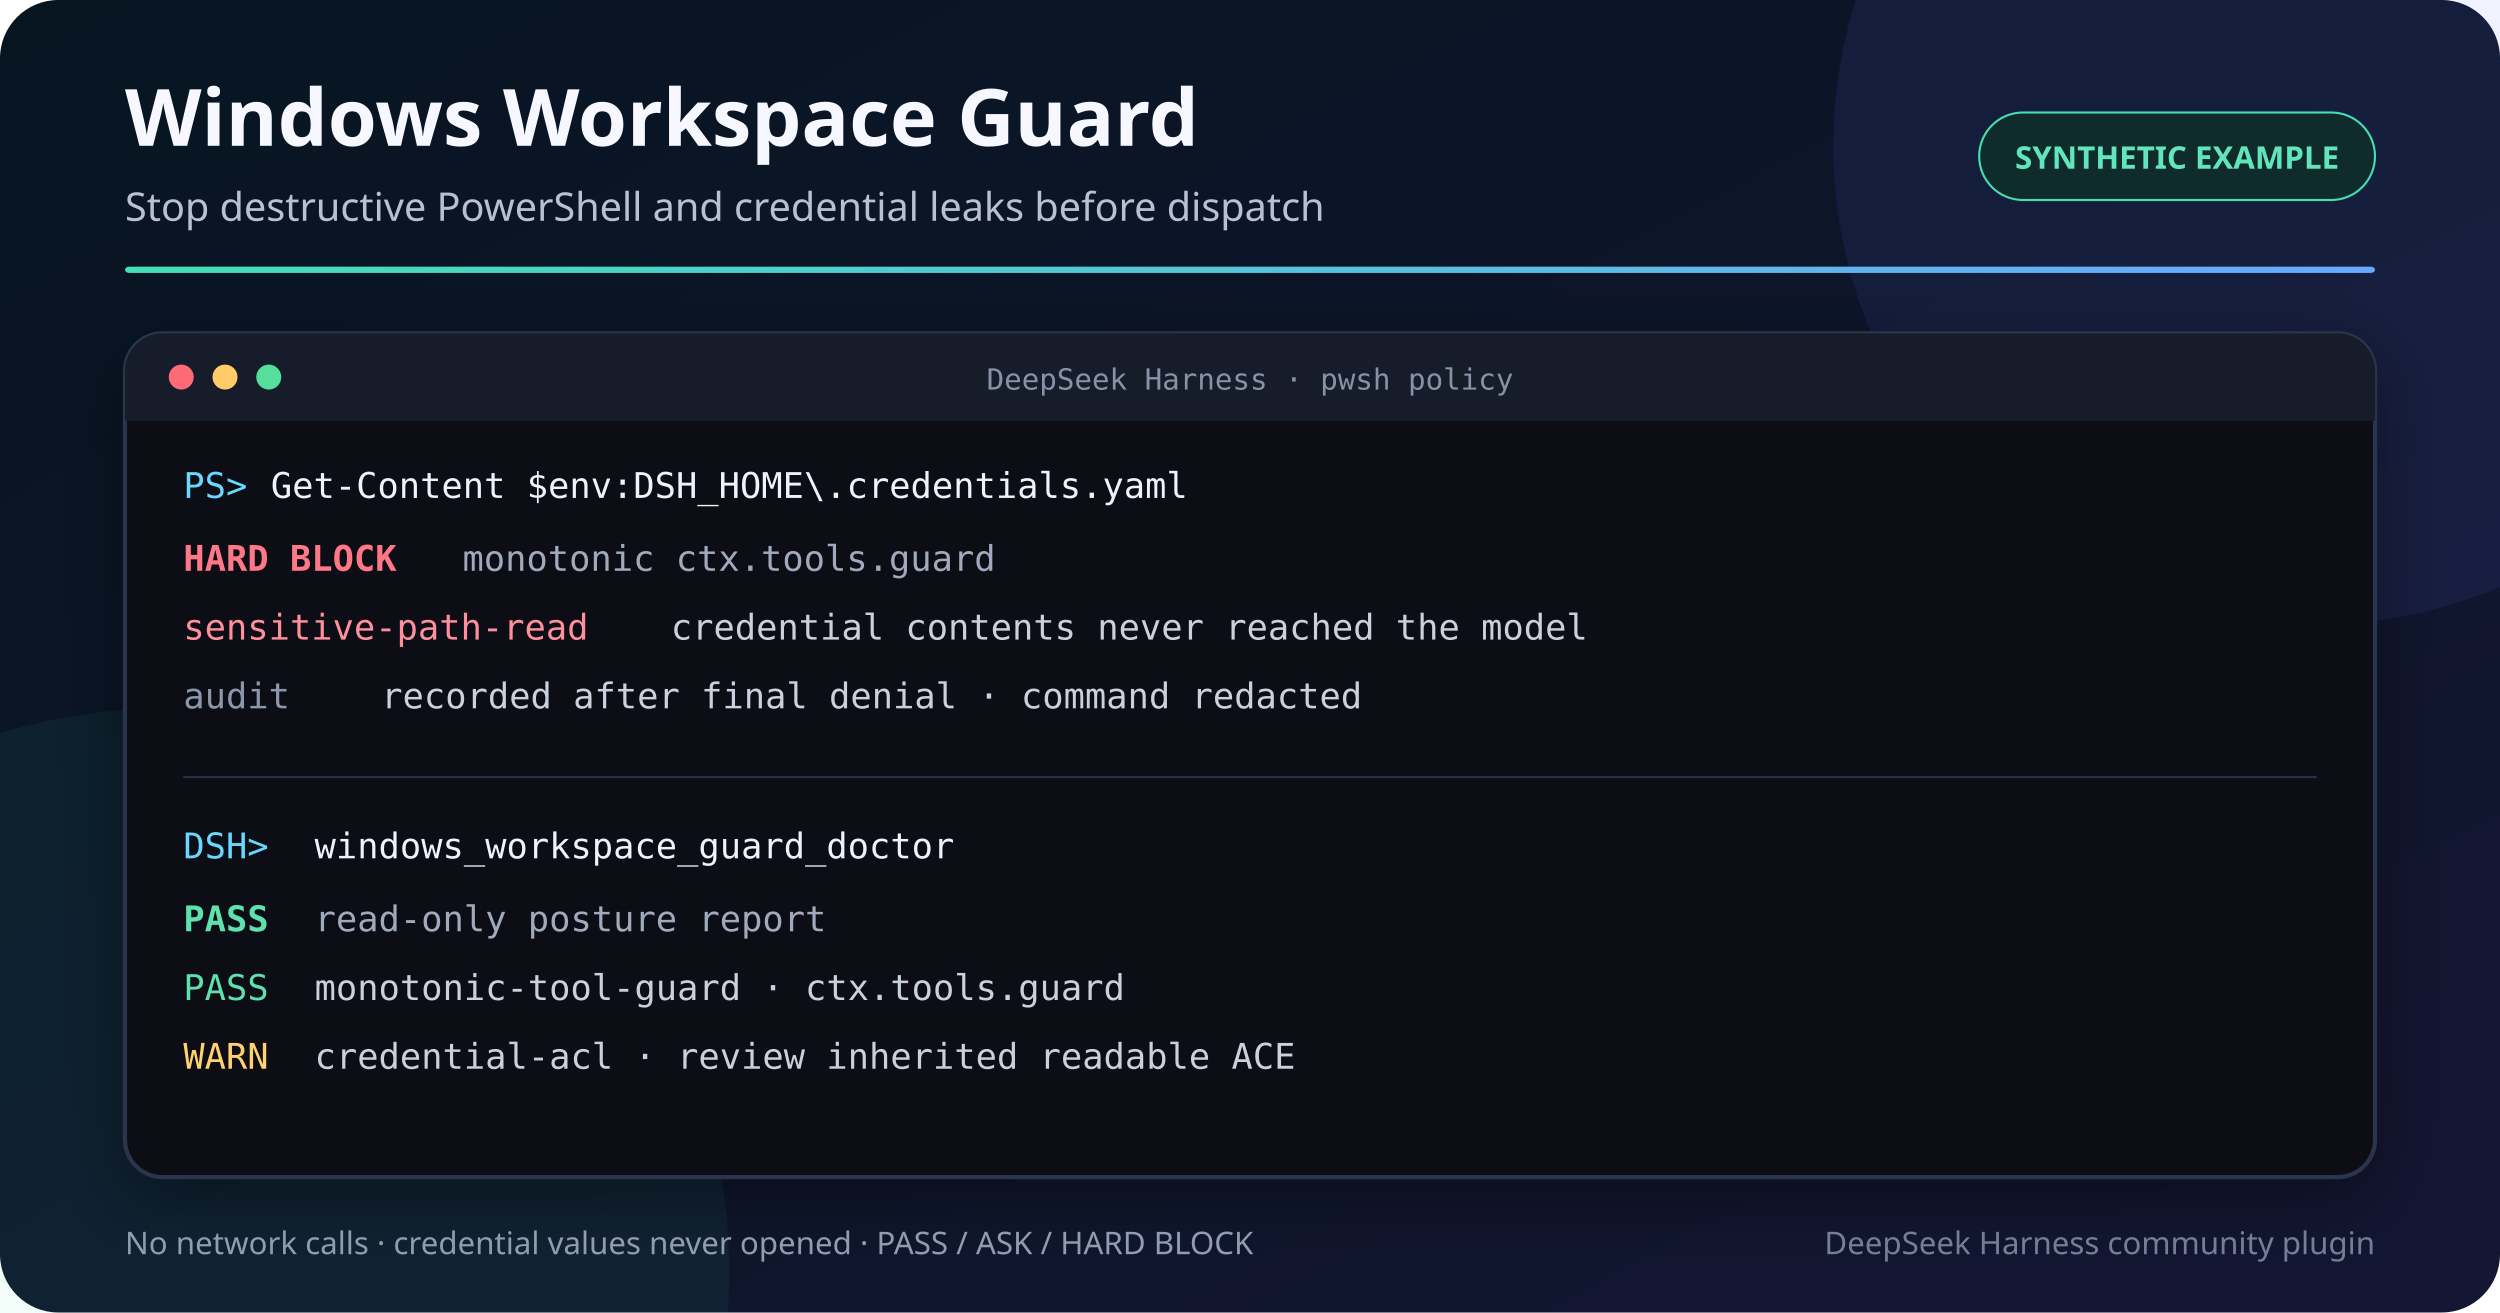
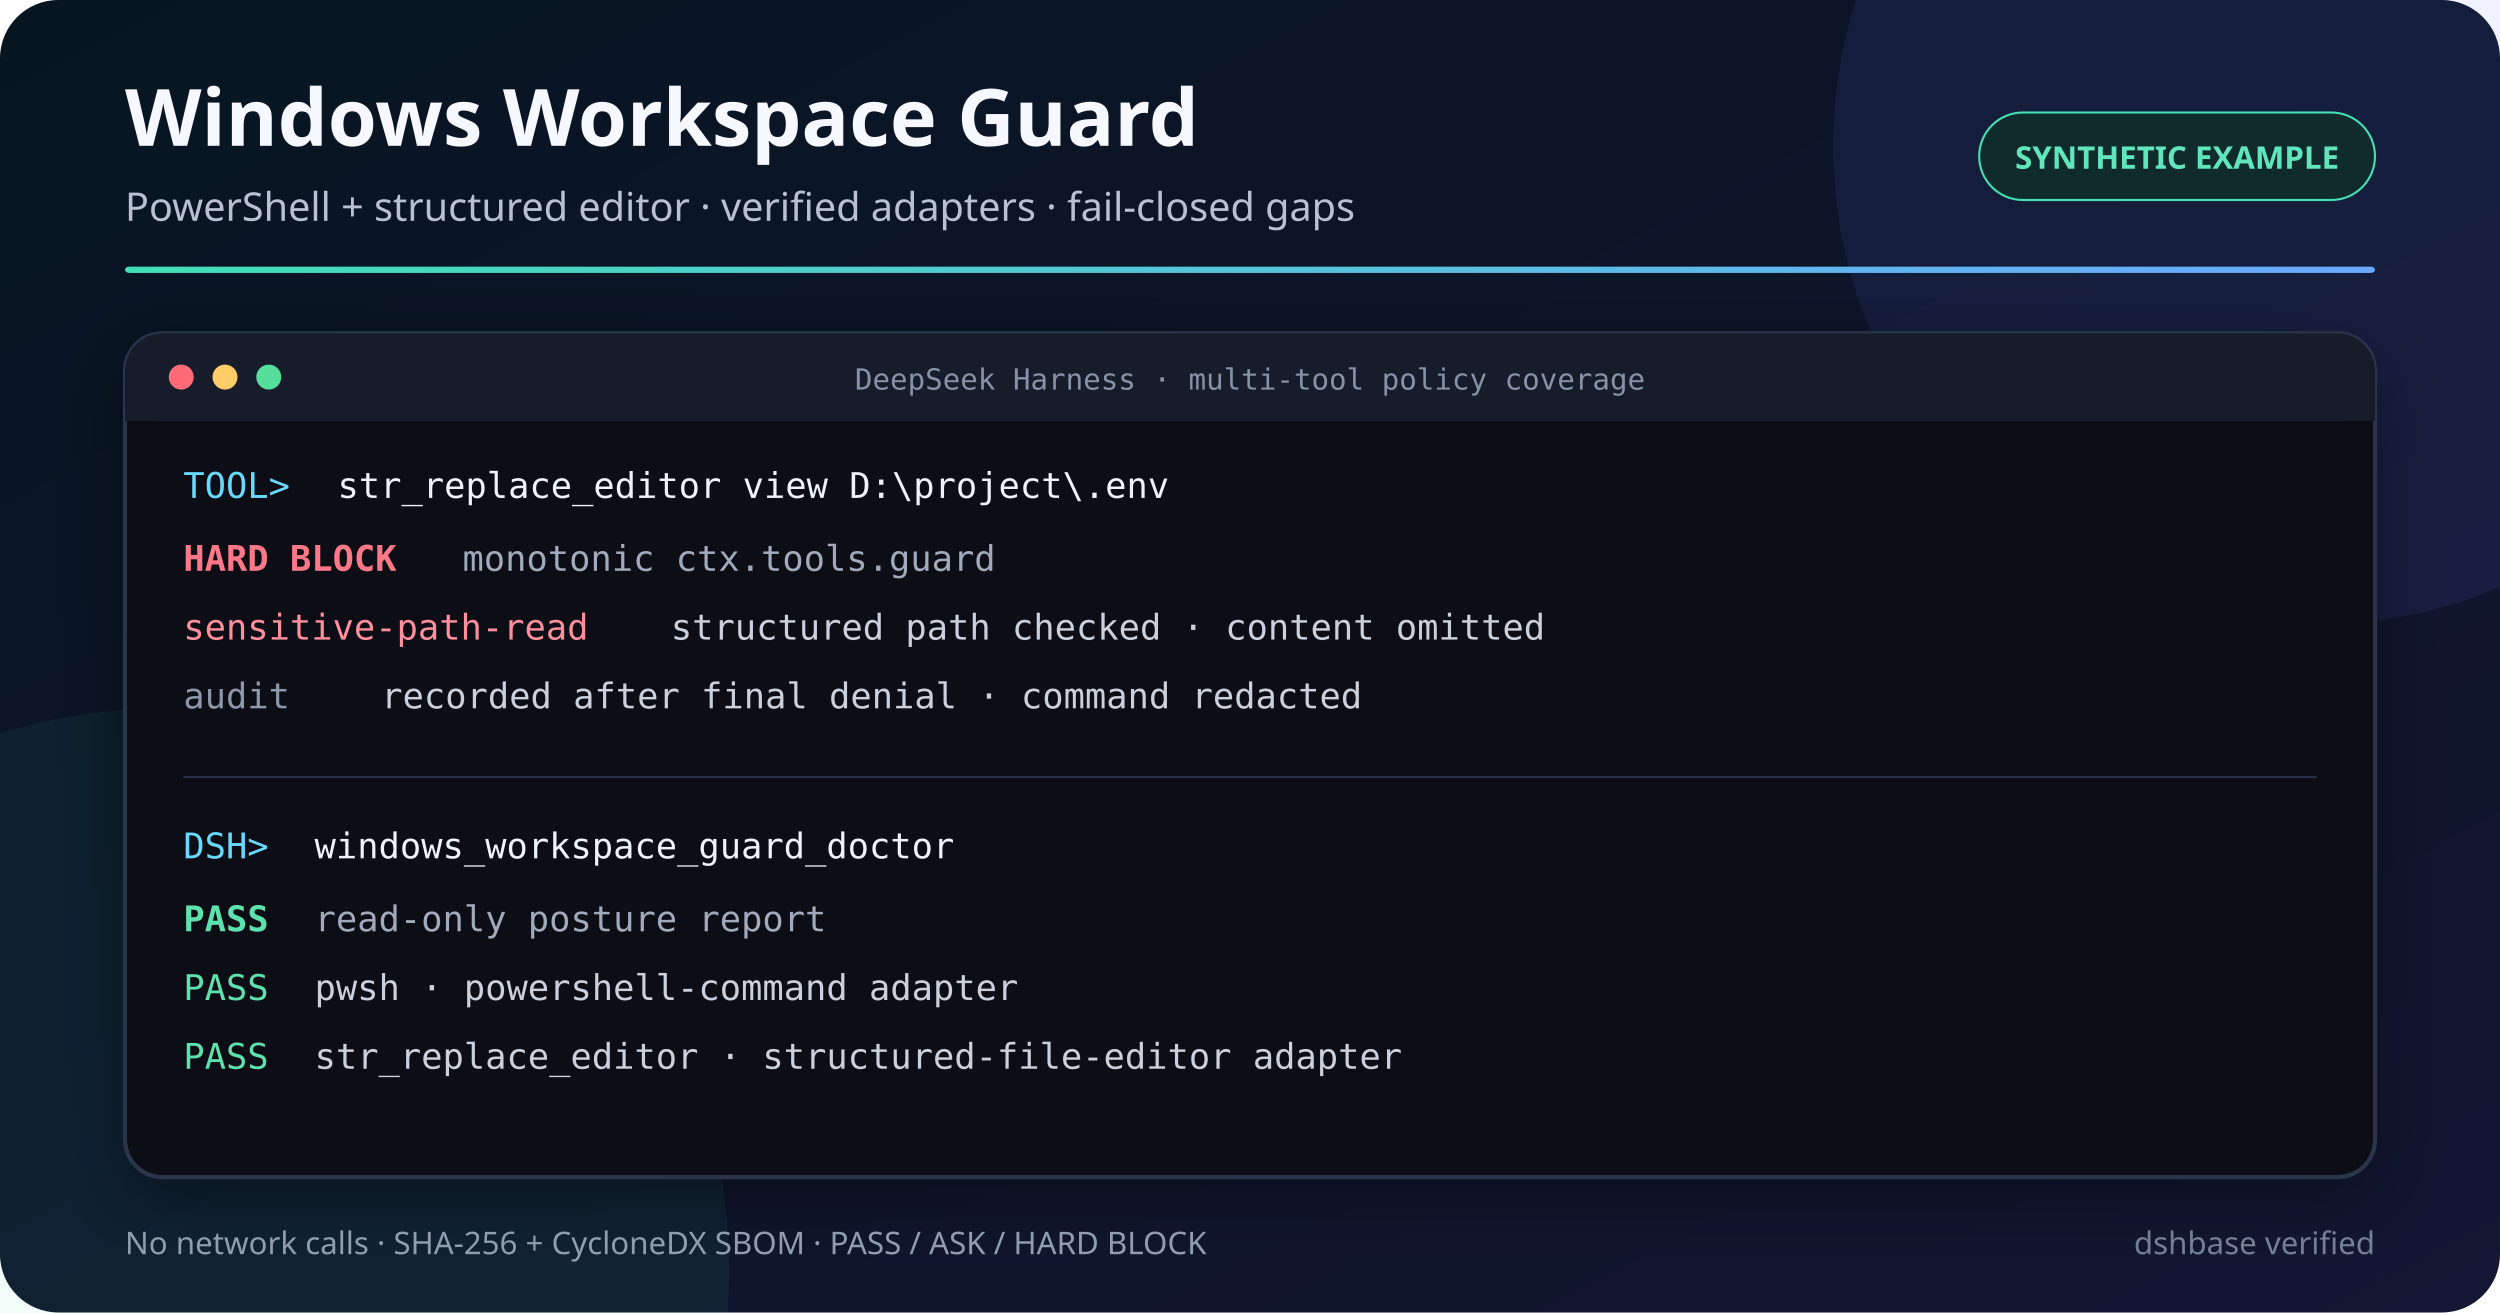
<svg xmlns="http://www.w3.org/2000/svg" width="1200" height="630" viewBox="0 0 1200 630" role="img" aria-labelledby="title desc">
  <defs>
    <linearGradient id="bg" x1="0" y1="0" x2="1" y2="1">
      <stop offset="0" stop-color="#071521" />
      <stop offset="1" stop-color="#141633" />
    </linearGradient>
    <linearGradient id="accent" x1="0" y1="0" x2="1" y2="0">
      <stop offset="0" stop-color="#42e0b5" />
      <stop offset="1" stop-color="#6aa8ff" />
    </linearGradient>
    <filter id="shadow">
      <feDropShadow dx="0" dy="10" stdDeviation="18" flood-opacity=".4" />
    </filter>
  </defs>
  <rect width="1200" height="630" rx="28" fill="url(#bg)" />
  <circle cx="1110" cy="70" r="230" fill="#686eff" opacity=".09" />
  <circle cx="80" cy="610" r="270" fill="#34e3b1" opacity=".06" />
  <g font-family="Segoe UI, Noto Sans SC, sans-serif">
    <text x="60" y="70" fill="#f7f8ff" font-size="38" font-weight="700">Windows Workspace Guard</text>
-     <text x="60" y="106" fill="#b8c0d2" font-size="19">Stop destructive PowerShell and credential leaks before dispatch</text>
+     <text x="60" y="106" fill="#b8c0d2" font-size="19">PowerShell + structured editor · verified adapters · fail-closed gaps</text>
    <rect x="60" y="128" width="1080" height="3" rx="2" fill="url(#accent)" />
    <rect x="950" y="54" width="190" height="42" rx="21" fill="#102b2c" stroke="#45dfb2" />
    <text x="1045" y="81" text-anchor="middle" fill="#61e6bc" font-size="15" font-weight="700">SYNTHETIC EXAMPLE</text>
  </g>
  <g filter="url(#shadow)">
    <rect x="60" y="160" width="1080" height="405" rx="18" fill="#080d16" stroke="#29364b" stroke-width="2" />
    <rect x="60" y="160" width="1080" height="42" rx="18" fill="#151d2b" />
    <rect x="60" y="184" width="1080" height="18" fill="#151d2b" />
    <circle cx="87" cy="181" r="6" fill="#ff6b77" />
    <circle cx="108" cy="181" r="6" fill="#ffcc67" />
    <circle cx="129" cy="181" r="6" fill="#55df9b" />
-     <text x="600" y="187" text-anchor="middle" fill="#8792a7" font-family="Cascadia Mono, Consolas, monospace" font-size="14">DeepSeek Harness · pwsh policy</text>
+     <text x="600" y="187" text-anchor="middle" fill="#8792a7" font-family="Cascadia Mono, Consolas, monospace" font-size="14">DeepSeek Harness · multi-tool policy coverage</text>
  </g>
  <g font-family="Cascadia Mono, Consolas, monospace" font-size="17">
-     <text x="88" y="239" fill="#68d8ff">PS&gt;</text>
-     <text x="130" y="239" fill="#eef2fa">Get-Content $env:DSH_HOME\.credentials.yaml</text>
+     <text x="88" y="239" fill="#68d8ff">TOOL&gt;</text>
+     <text x="162" y="239" fill="#eef2fa">str_replace_editor view D:\project\.env</text>
    <text x="88" y="274" fill="#ff7887" font-weight="700">HARD BLOCK</text>
    <text x="222" y="274" fill="#a1aabc">monotonic ctx.tools.guard</text>
    <text x="88" y="307" fill="#ff8f9c">sensitive-path-read</text>
-     <text x="322" y="307" fill="#cad0dc">credential contents never reached the model</text>
+     <text x="322" y="307" fill="#cad0dc">structured path checked · content omitted</text>
    <text x="88" y="340" fill="#8c97aa">audit</text>
    <text x="183" y="340" fill="#cad0dc">recorded after final denial · command redacted</text>
    <line x1="88" y1="373" x2="1112" y2="373" stroke="#283047" />
    <text x="88" y="412" fill="#68d8ff">DSH&gt;</text>
    <text x="151" y="412" fill="#eef2fa">windows_workspace_guard_doctor</text>
    <text x="88" y="447" fill="#5ee2ad" font-weight="700">PASS</text>
    <text x="151" y="447" fill="#a1aabc">read-only posture report</text>
    <text x="88" y="480" fill="#5ee2ad">PASS</text>
-     <text x="151" y="480" fill="#cad0dc">monotonic-tool-guard · ctx.tools.guard</text>
-     <text x="88" y="513" fill="#ffd16f">WARN</text>
-     <text x="151" y="513" fill="#cad0dc">credential-acl · review inherited readable ACE</text>
+     <text x="151" y="480" fill="#cad0dc">pwsh · powershell-command adapter</text>
+     <text x="88" y="513" fill="#5ee2ad">PASS</text>
+     <text x="151" y="513" fill="#cad0dc">str_replace_editor · structured-file-editor adapter</text>
  </g>
  <g font-family="Segoe UI, Noto Sans SC, sans-serif" font-size="15">
-     <text x="60" y="602" fill="#909caf">No network calls · credential values never opened · PASS / ASK / HARD BLOCK</text>
-     <text x="1140" y="602" text-anchor="end" fill="#747f94">DeepSeek Harness community plugin</text>
+     <text x="60" y="602" fill="#909caf">No network calls · SHA-256 + CycloneDX SBOM · PASS / ASK / HARD BLOCK</text>
+     <text x="1140" y="602" text-anchor="end" fill="#747f94">dshbase verified</text>
  </g>
</svg>
